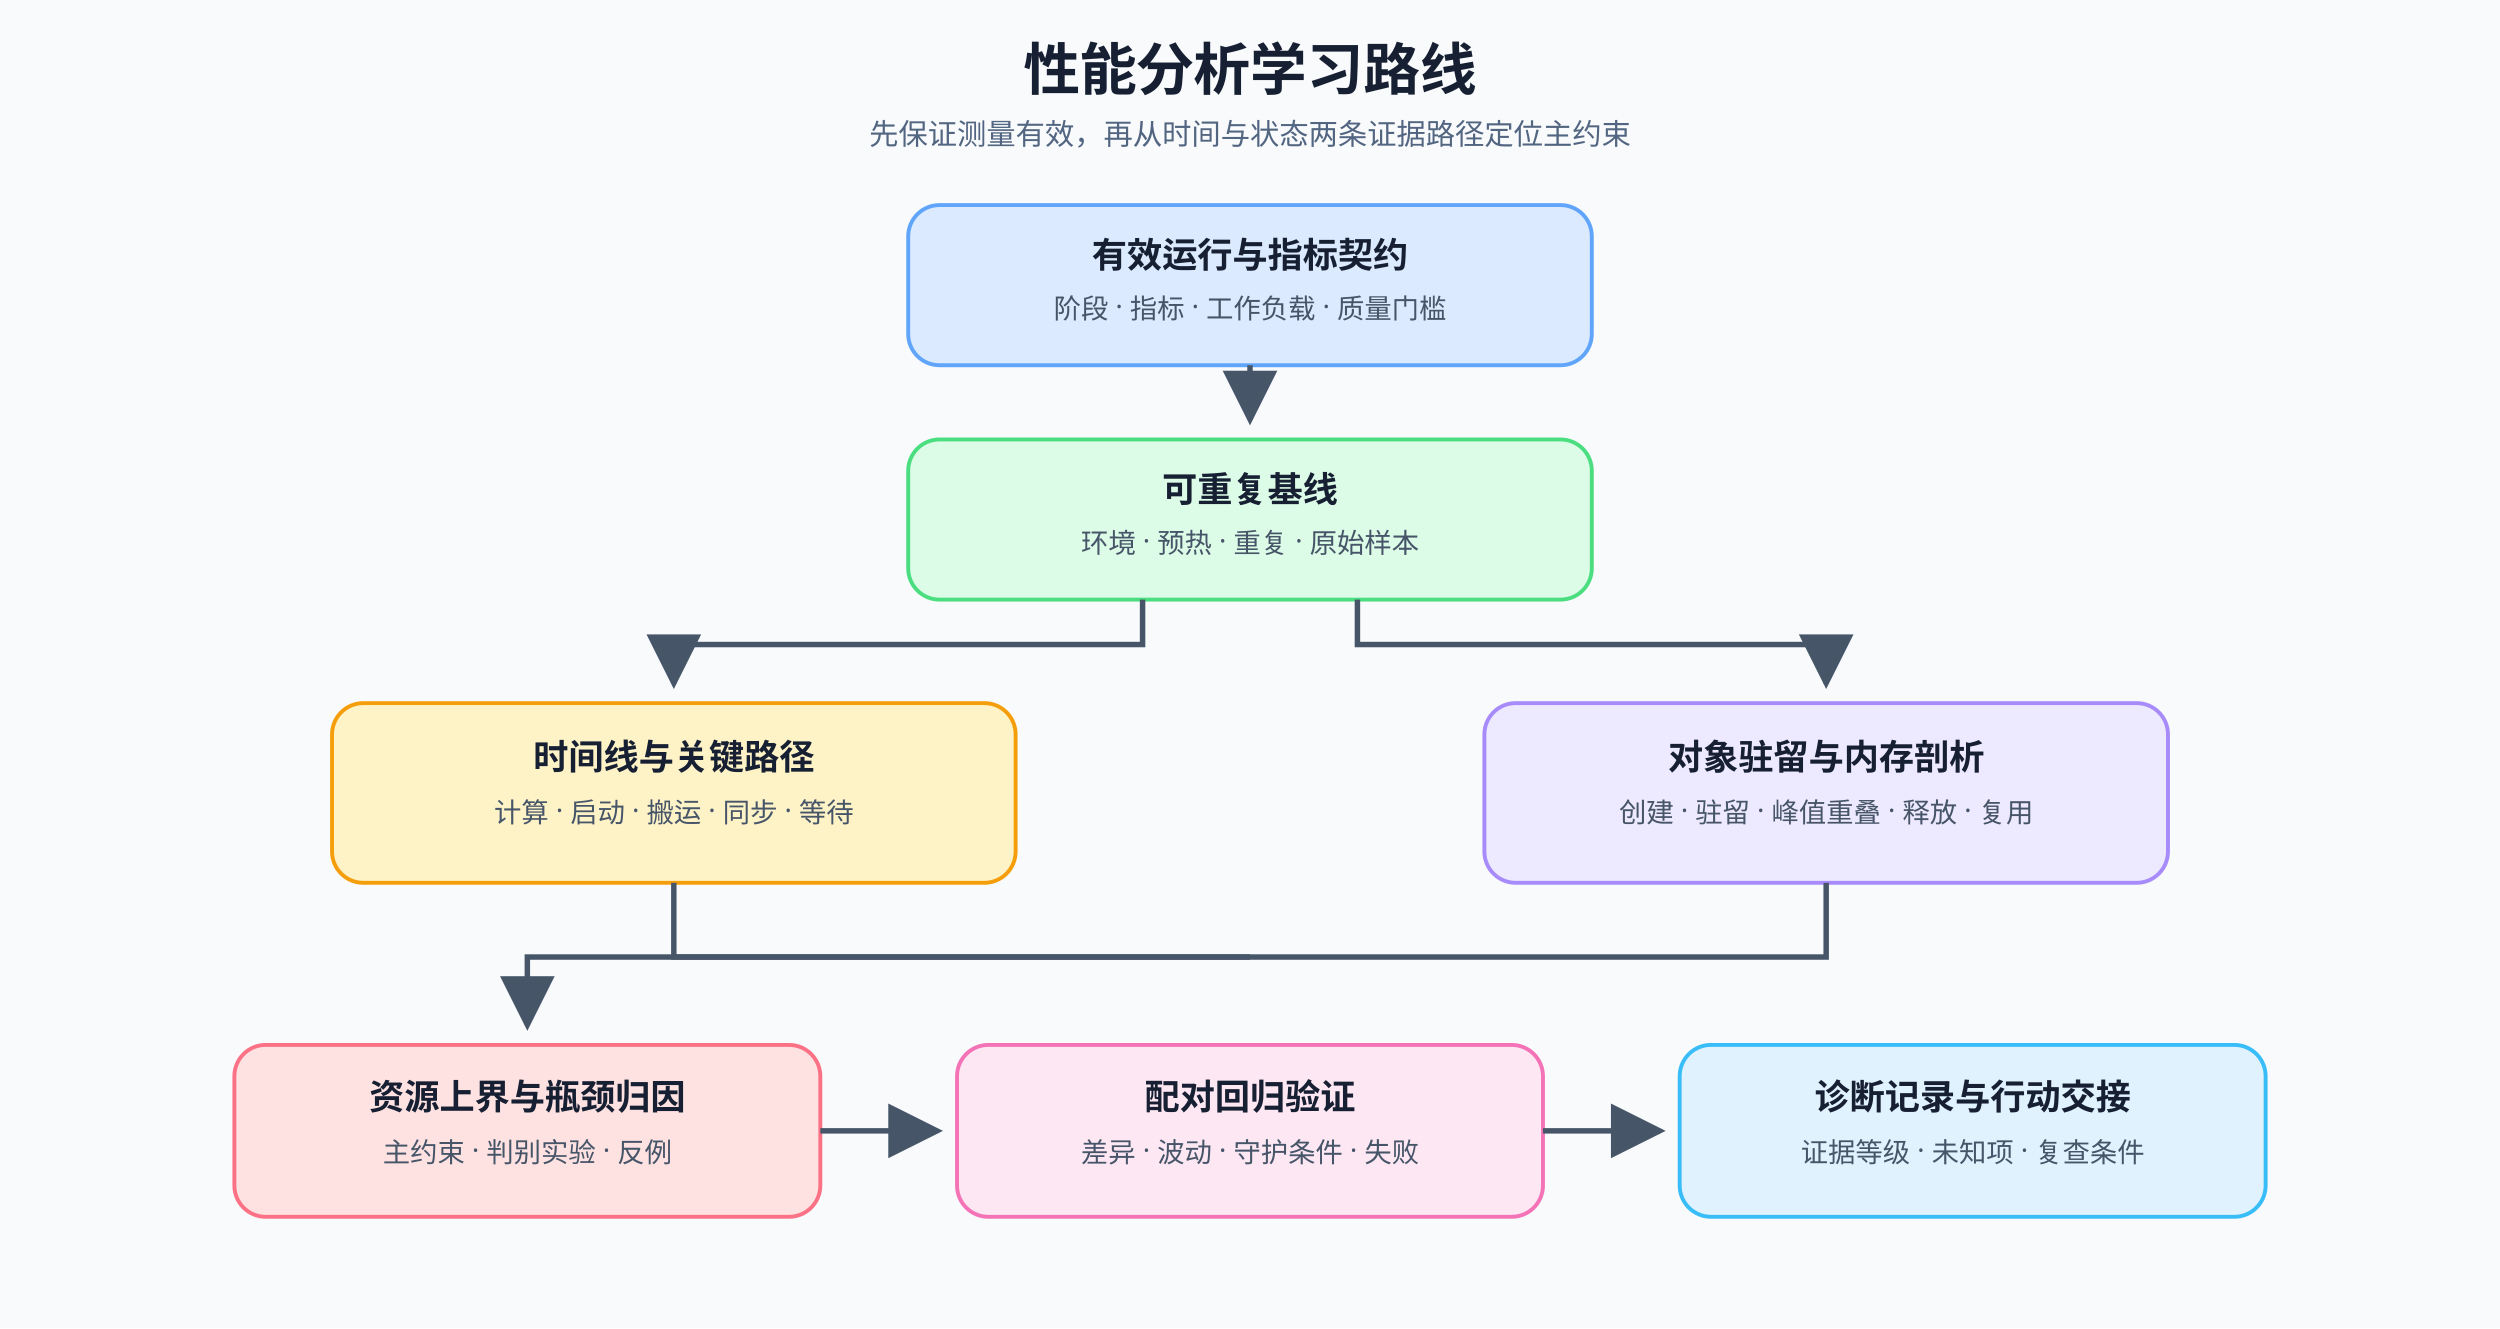
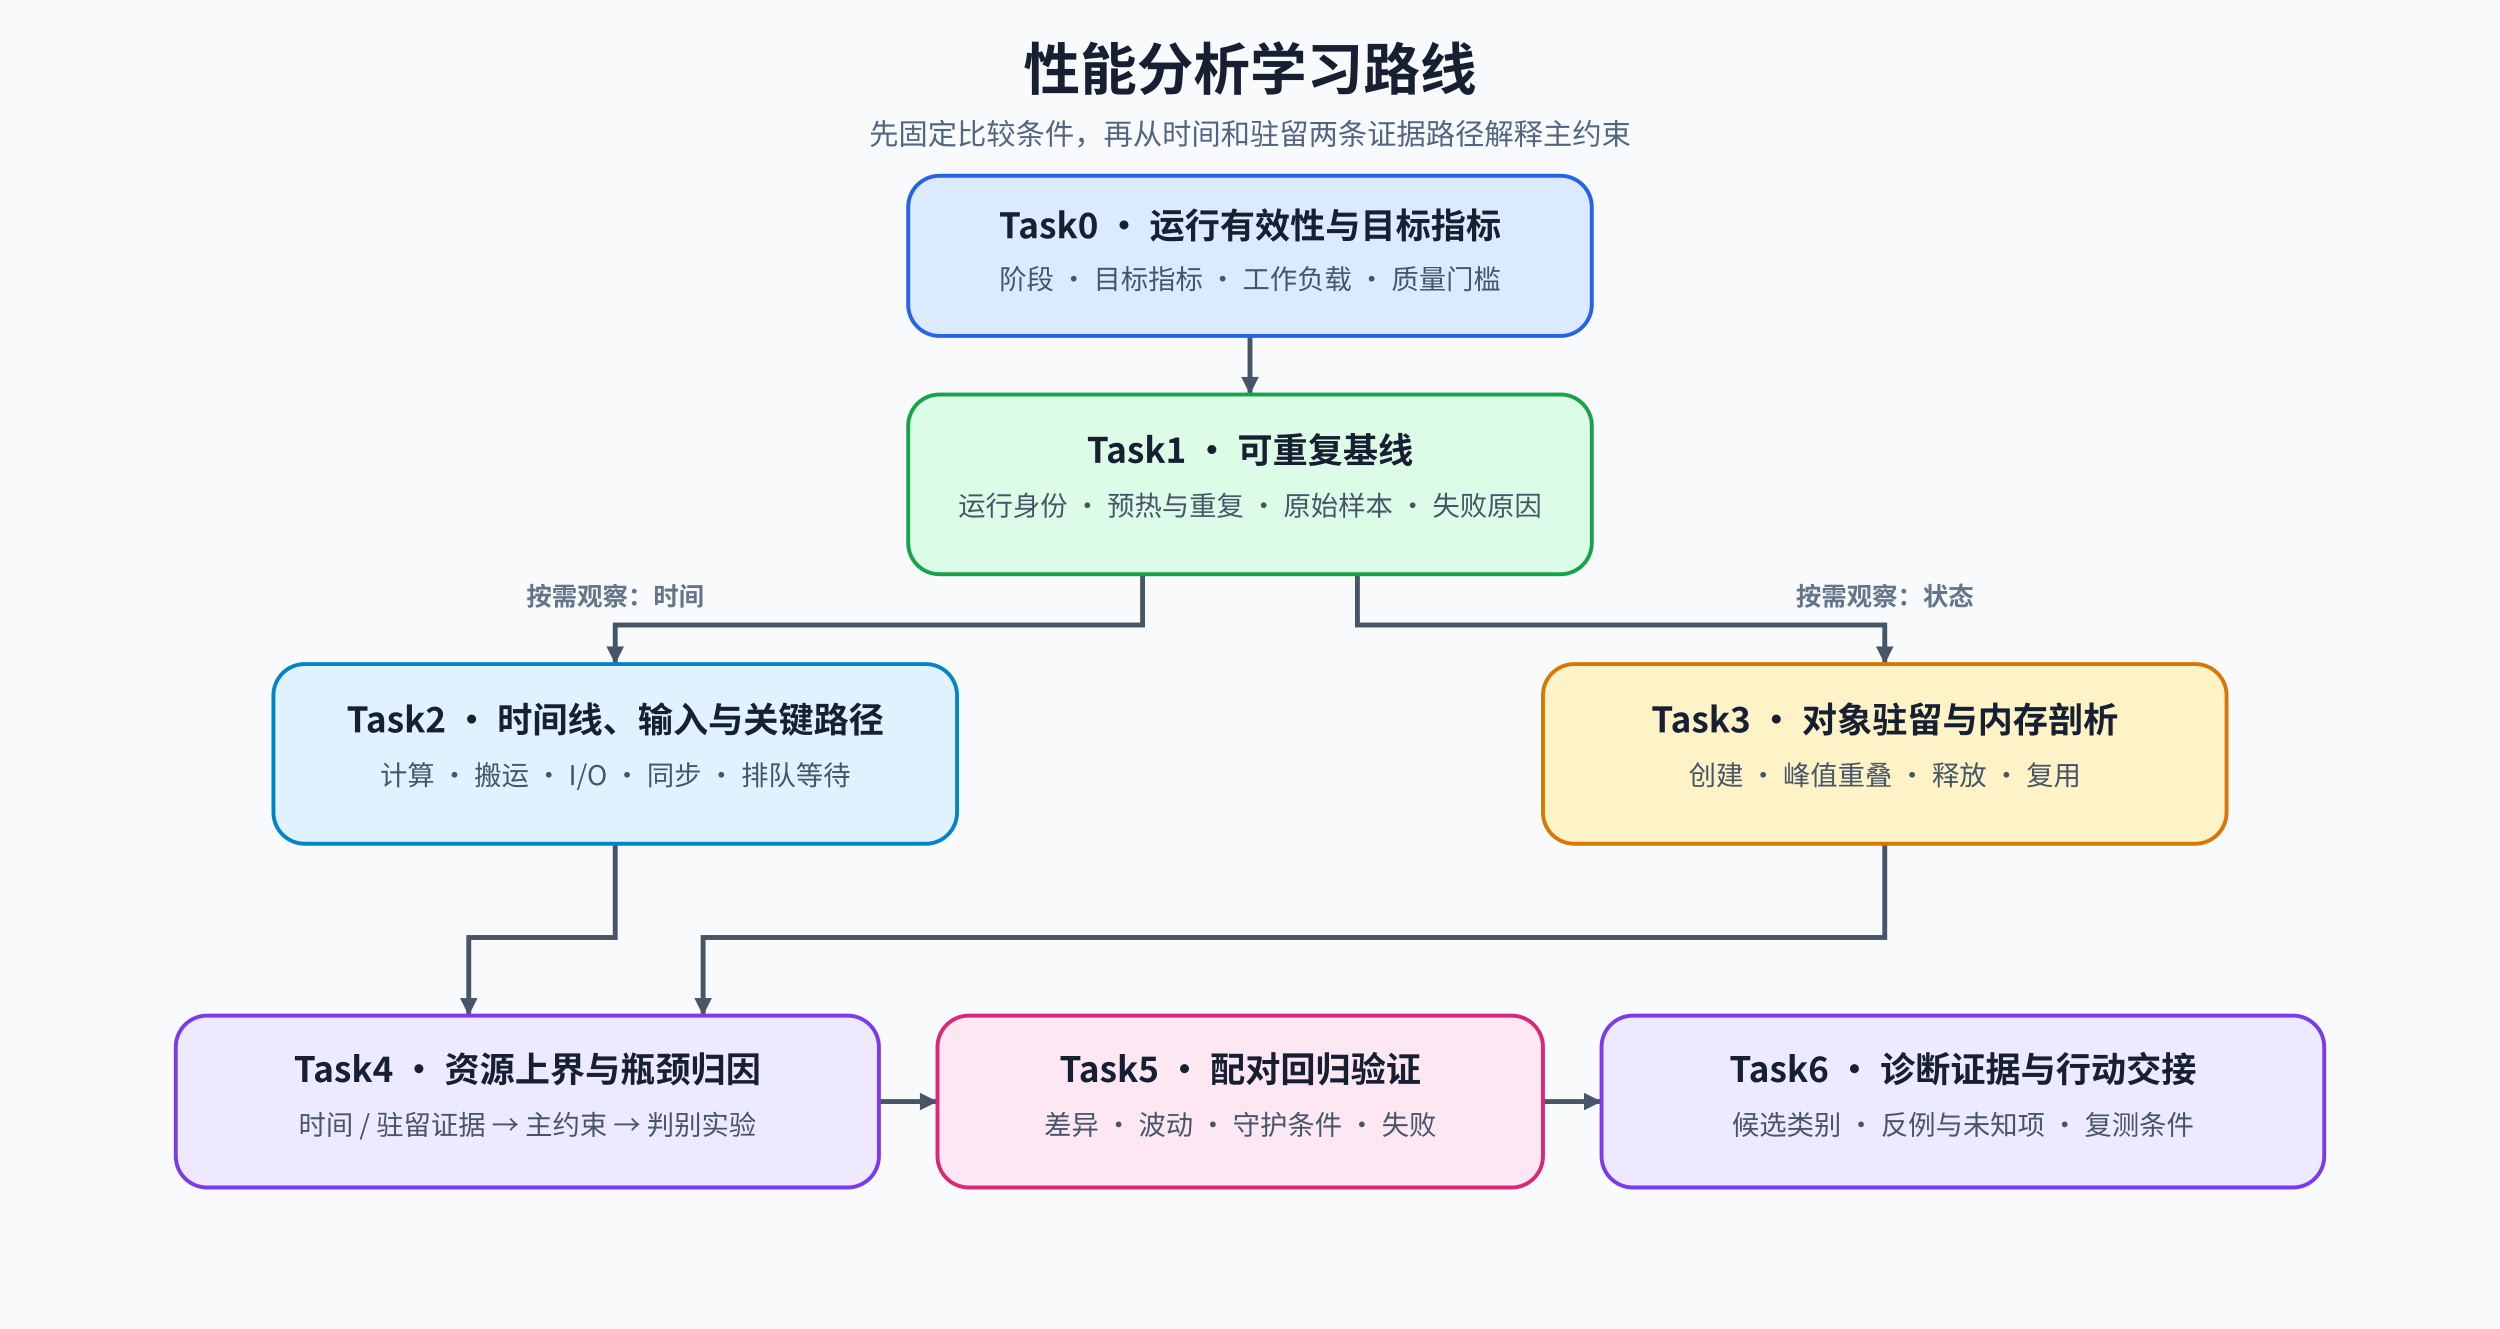
<svg xmlns="http://www.w3.org/2000/svg" width="1280" height="680" viewBox="0 0 1280 680" role="img" aria-labelledby="title desc">
  <defs>
-     <marker id="arrow" markerWidth="10" markerHeight="10" refX="9" refY="5" orient="auto">
-       <path d="M0 0L10 5L0 10Z" fill="#475569" />
+     <marker id="arrow" markerWidth="9" markerHeight="9" refX="9" refY="4.5" orient="auto" markerUnits="userSpaceOnUse">
+       <path d="M0 0L9 4.5L0 9Z" fill="#475569" />
    </marker>
    <style>
-       text{font-family:"Noto Sans SC","Microsoft YaHei",sans-serif;fill:#172033}.title{font-size:29px;font-weight:700}.sub{font-size:15px;fill:#526581}.head{font-size:18px;font-weight:700}.body{font-size:14px;fill:#475569}.node{stroke-width:2;rx:16}.line{stroke:#475569;stroke-width:2.8;fill:none;marker-end:url(#arrow)}.merge{stroke:#475569;stroke-width:2.8;fill:none}
+       text{font-family:"Noto Sans CJK SC","Microsoft YaHei",sans-serif;fill:#172033}.title{font-size:29px;font-weight:700}.sub{font-size:15px;fill:#526581}.head{font-size:18px;font-weight:700}.body{font-size:14px;fill:#475569}.node{stroke-width:2}.flow{stroke:#475569;stroke-width:2.5;fill:none;marker-end:url(#arrow)}.hint{font-size:13px;font-weight:600;fill:#64748b}
    </style>
  </defs>
-   <rect width="1280" height="680" fill="#f8fafc" />
+   <rect id="node-0" width="1280" height="680" fill="#F8FAFC" />
  <text x="640" y="46" text-anchor="middle" class="title">性能分析学习路线</text>
-   <text x="640" y="74" text-anchor="middle" class="sub">先保证测量有效，再从时间与状态两条证据路径定位主约束</text>
-   <rect x="465" y="105" width="350" height="82" fill="#dbeafe" stroke="#60a5fa" class="node" />
-   <text x="640" y="137" text-anchor="middle" class="head">有效运行与指标契约</text>
-   <text x="640" y="163" text-anchor="middle" class="body">阶段 · 指标 · 工作负载 · 质量门槛</text>
-   <rect x="465" y="225" width="350" height="82" fill="#dcfce7" stroke="#4ade80" class="node" />
-   <text x="640" y="257" text-anchor="middle" class="head">可重复基线</text>
-   <text x="640" y="283" text-anchor="middle" class="body">环境 · 预热 · 重复 · 原始样本</text>
-   <path d="M640 187V215" class="line" />
-   <rect x="170" y="360" width="350" height="92" fill="#fef3c7" stroke="#f59e0b" class="node" />
-   <text x="345" y="394" text-anchor="middle" class="head">时间线与关键路径</text>
-   <text x="345" y="421" text-anchor="middle" class="body">计算 · 启动 · 搬运 · 同步 · 等待</text>
-   <rect x="760" y="360" width="350" height="92" fill="#ede9fe" stroke="#a78bfa" class="node" />
-   <text x="935" y="394" text-anchor="middle" class="head">对象驻留与内存剖析</text>
-   <text x="935" y="421" text-anchor="middle" class="body">创建 · 驻留 · 峰值重叠 · 释放 · 复用</text>
-   <path d="M585 307V330H345V350" class="line" />
-   <path d="M695 307V330H935V350" class="line" />
-   <rect x="120" y="535" width="300" height="88" fill="#fee2e2" stroke="#fb7185" class="node" />
-   <text x="270" y="568" text-anchor="middle" class="head">资源上界与瓶颈归因</text>
-   <text x="270" y="595" text-anchor="middle" class="body">主约束 · 判别实验 · 反例</text>
-   <rect x="490" y="535" width="300" height="88" fill="#fce7f3" stroke="#f472b6" class="node" />
-   <text x="640" y="568" text-anchor="middle" class="head">配对回归验证</text>
-   <text x="640" y="595" text-anchor="middle" class="body">差异 · 波动 · 守护条件 · 失败</text>
-   <rect x="860" y="535" width="300" height="88" fill="#e0f2fe" stroke="#38bdf8" class="node" />
-   <text x="1010" y="568" text-anchor="middle" class="head">诊断记录与行动交接</text>
-   <text x="1010" y="595" text-anchor="middle" class="body">证据等级 · 未知项 · 复查条件</text>
-   <path d="M345 452V490H640" class="merge" />
-   <path d="M935 452V490H640" class="merge" />
-   <path d="M640 490H270V525" class="line" />
-   <path d="M420 579H480" class="line" />
-   <path d="M790 579H850" class="line" />
+   <text x="640" y="74" text-anchor="middle" class="sub">先固定比较条件，再从时间和驻留两条证据路径解释主约束</text>
+   <path d="M640 172V202" data-source="node-1" data-target="node-2" class="flow" />
+   <path d="M585 294V320H315V340" data-source="node-2" data-target="node-3" class="flow" />
+   <path d="M695 294V320H965V340" data-source="node-2" data-target="node-4" class="flow" />
+   <path d="M315 432V480H240V520" data-source="node-3" data-target="node-5" class="flow" />
+   <path d="M965 432V480H360V520" data-source="node-4" data-target="node-5" class="flow" />
+   <path d="M450 564H480" data-source="node-5" data-target="node-6" class="flow" />
+   <path d="M790 564H820" data-source="node-6" data-target="node-7" class="flow" />
+   <rect id="node-1" x="465" y="90" width="350" height="82" rx="16" fill="#DBEAFE" stroke="#2563EB" class="node" />
+   <text x="640" y="122" text-anchor="middle" class="head">Task0 · 运行有效性与目标指标</text>
+   <text x="640" y="148" text-anchor="middle" class="body">阶段 · 目标指标 · 工作负载 · 质量门槛</text>
+   <rect id="node-2" x="465" y="202" width="350" height="92" rx="16" fill="#DCFCE7" stroke="#16A34A" class="node" />
+   <text x="640" y="237" text-anchor="middle" class="head">Task1 · 可重复基线</text>
+   <text x="640" y="264" text-anchor="middle" class="body">运行身份 · 预热与重复 · 原始样本 · 失败原因</text>
+   <text x="315" y="310" text-anchor="middle" class="hint">按需观察：时间</text>
+   <text x="965" y="310" text-anchor="middle" class="hint">按需观察：状态</text>
+   <rect id="node-3" x="140" y="340" width="350" height="92" rx="16" fill="#E0F2FE" stroke="#0284C7" class="node" />
+   <text x="315" y="375" text-anchor="middle" class="head">Task2 · 时间线、输入与关键路径</text>
+   <text x="315" y="402" text-anchor="middle" class="body">计算 · 搬运 · I/O · 同步 · 排队等待</text>
+   <rect id="node-4" x="790" y="340" width="350" height="92" rx="16" fill="#FEF3C7" stroke="#D97706" class="node" />
+   <text x="965" y="375" text-anchor="middle" class="head">Task3 · 对象驻留与内存剖析</text>
+   <text x="965" y="402" text-anchor="middle" class="body">创建 · 峰值重叠 · 释放 · 复用</text>
+   <rect id="node-5" x="90" y="520" width="360" height="88" rx="16" fill="#EDE9FE" stroke="#7C3AED" class="node" />
+   <text x="270" y="554" text-anchor="middle" class="head">Task4 · 资源上界与瓶颈归因</text>
+   <text x="270" y="581" text-anchor="middle" class="body">时间 / 驻留证据 → 主约束 → 判别实验</text>
+   <rect id="node-6" x="480" y="520" width="310" height="88" rx="16" fill="#FCE7F3" stroke="#DB2777" class="node" />
+   <text x="635" y="554" text-anchor="middle" class="head">Task5 · 配对回归验证</text>
+   <text x="635" y="581" text-anchor="middle" class="body">差异 · 波动 · 守护条件 · 失败</text>
+   <rect id="node-7" x="820" y="520" width="370" height="88" rx="16" fill="#EDE9FE" stroke="#7C3AED" class="node" />
+   <text x="1005" y="554" text-anchor="middle" class="head">Task6 · 诊断证据与行动交接</text>
+   <text x="1005" y="581" text-anchor="middle" class="body">候选类别 · 反例与未知项 · 复测条件</text>
</svg>
